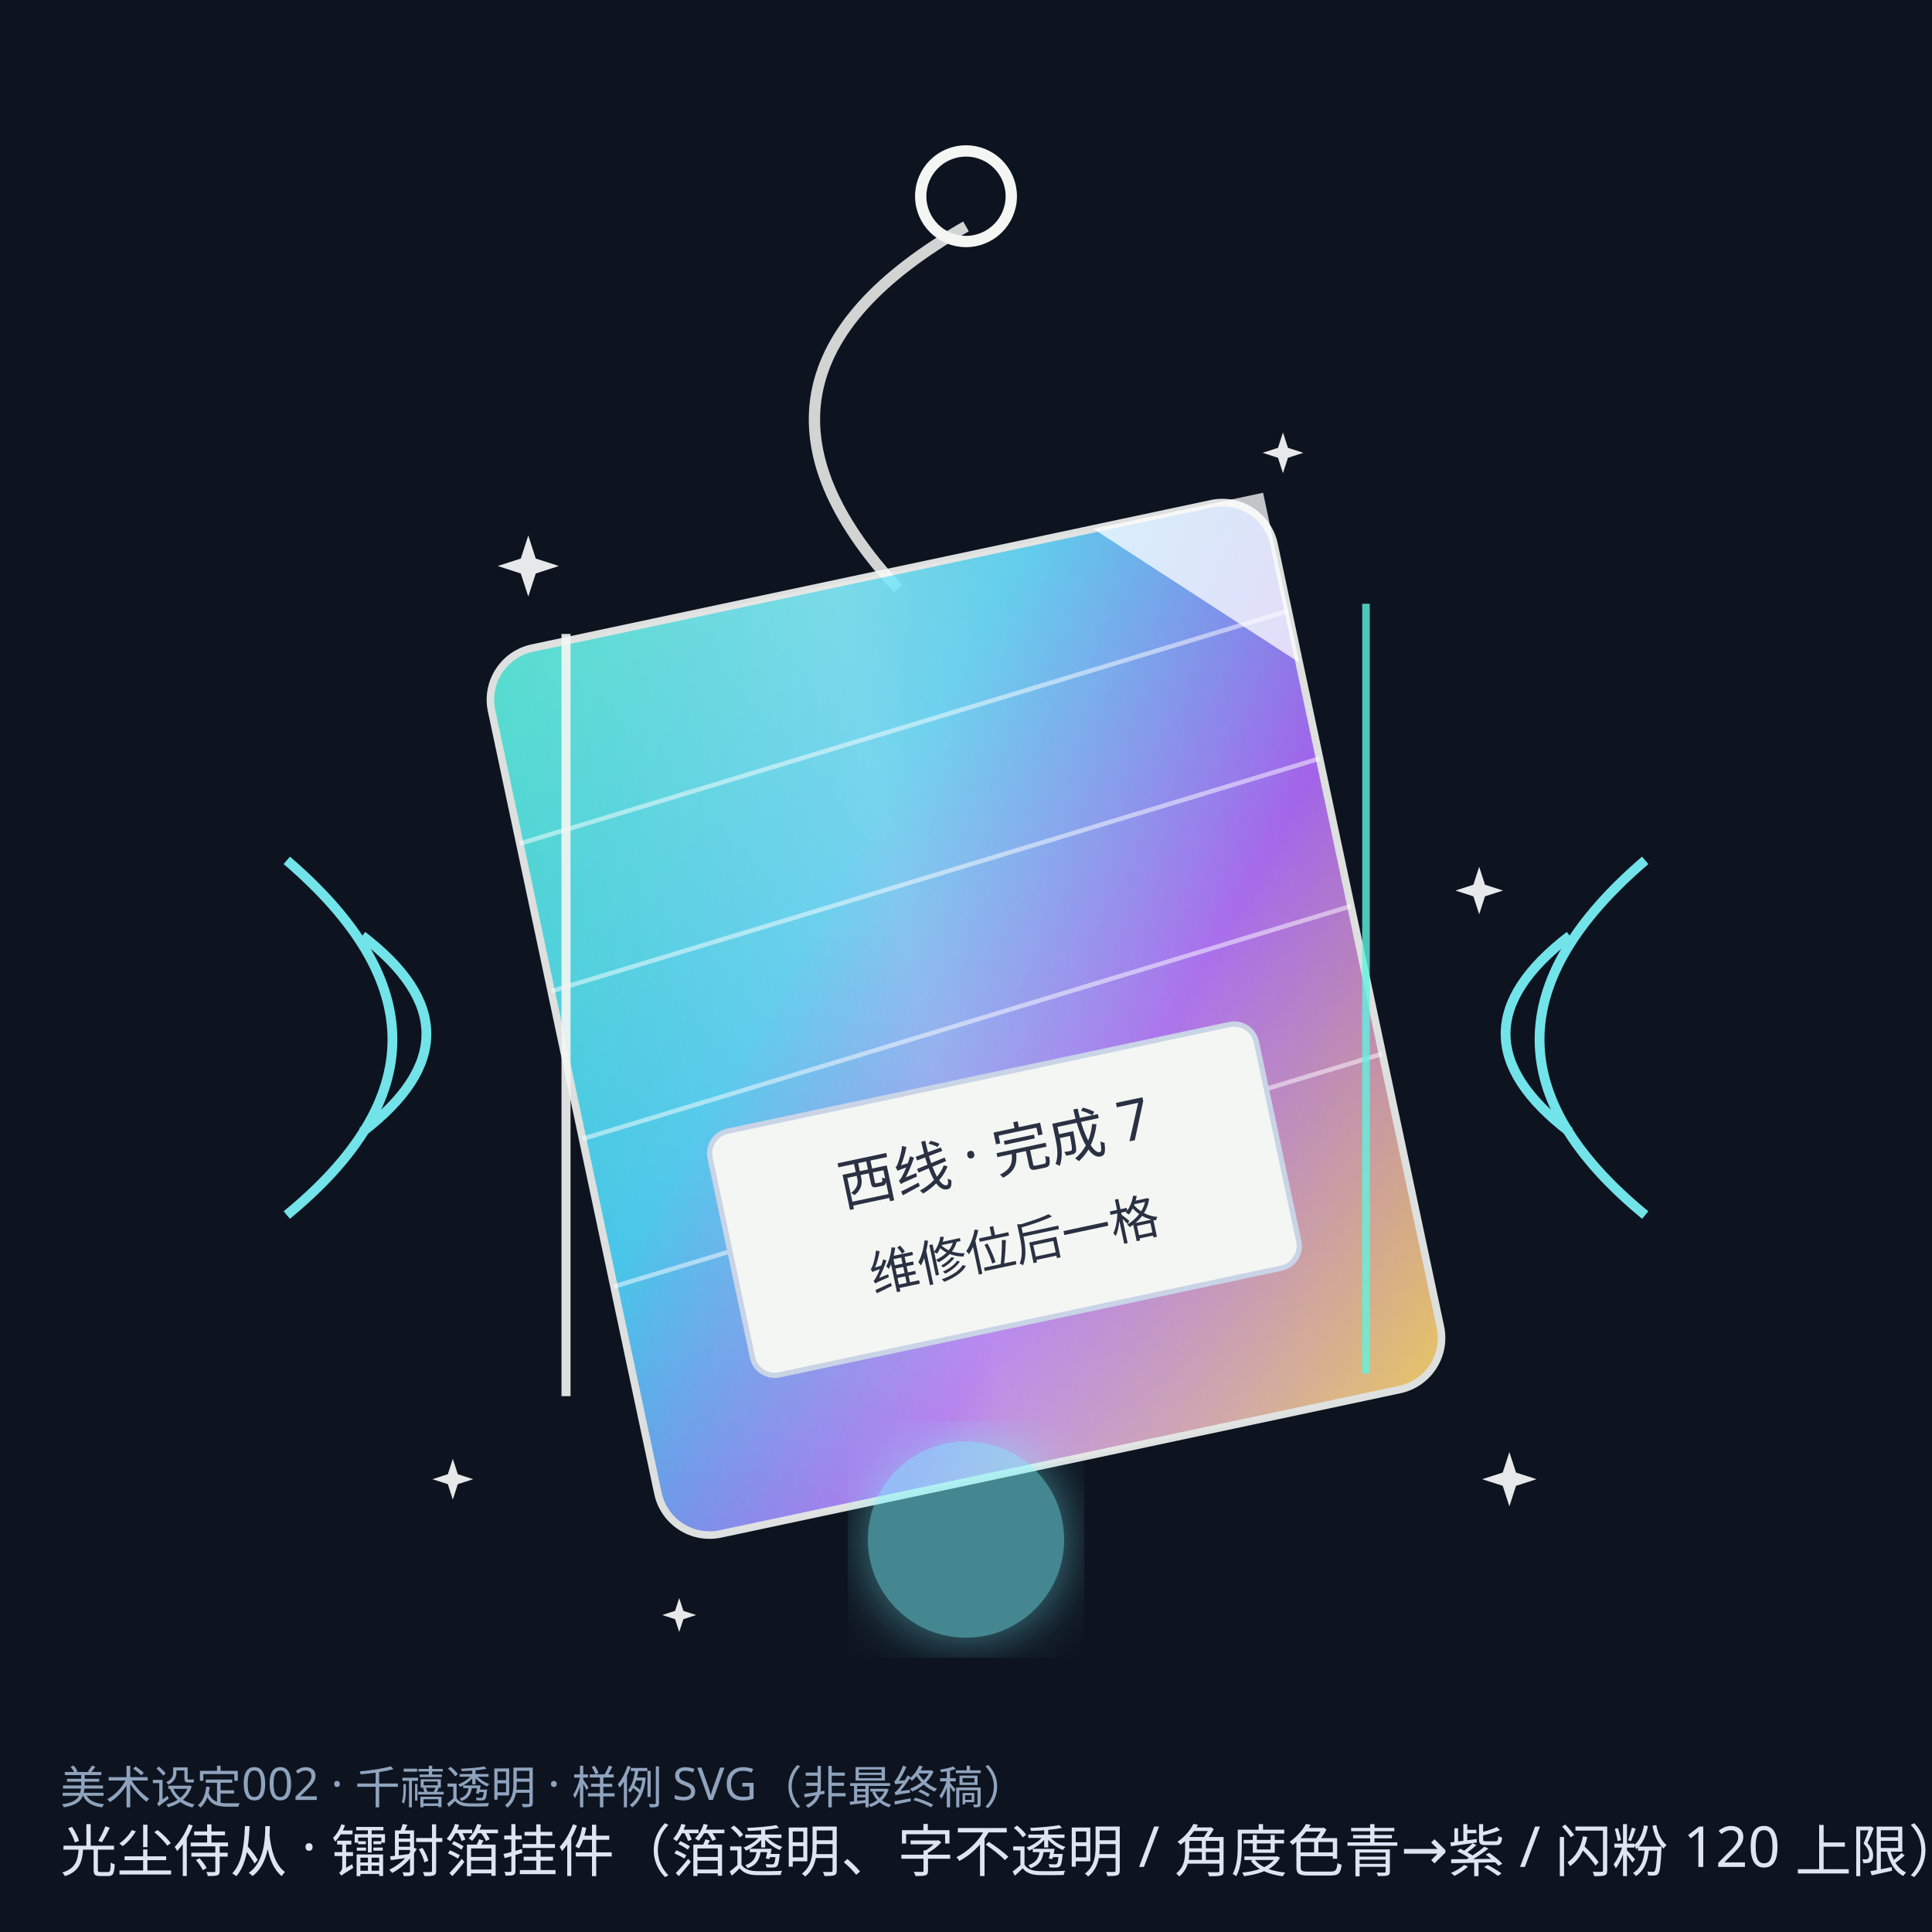
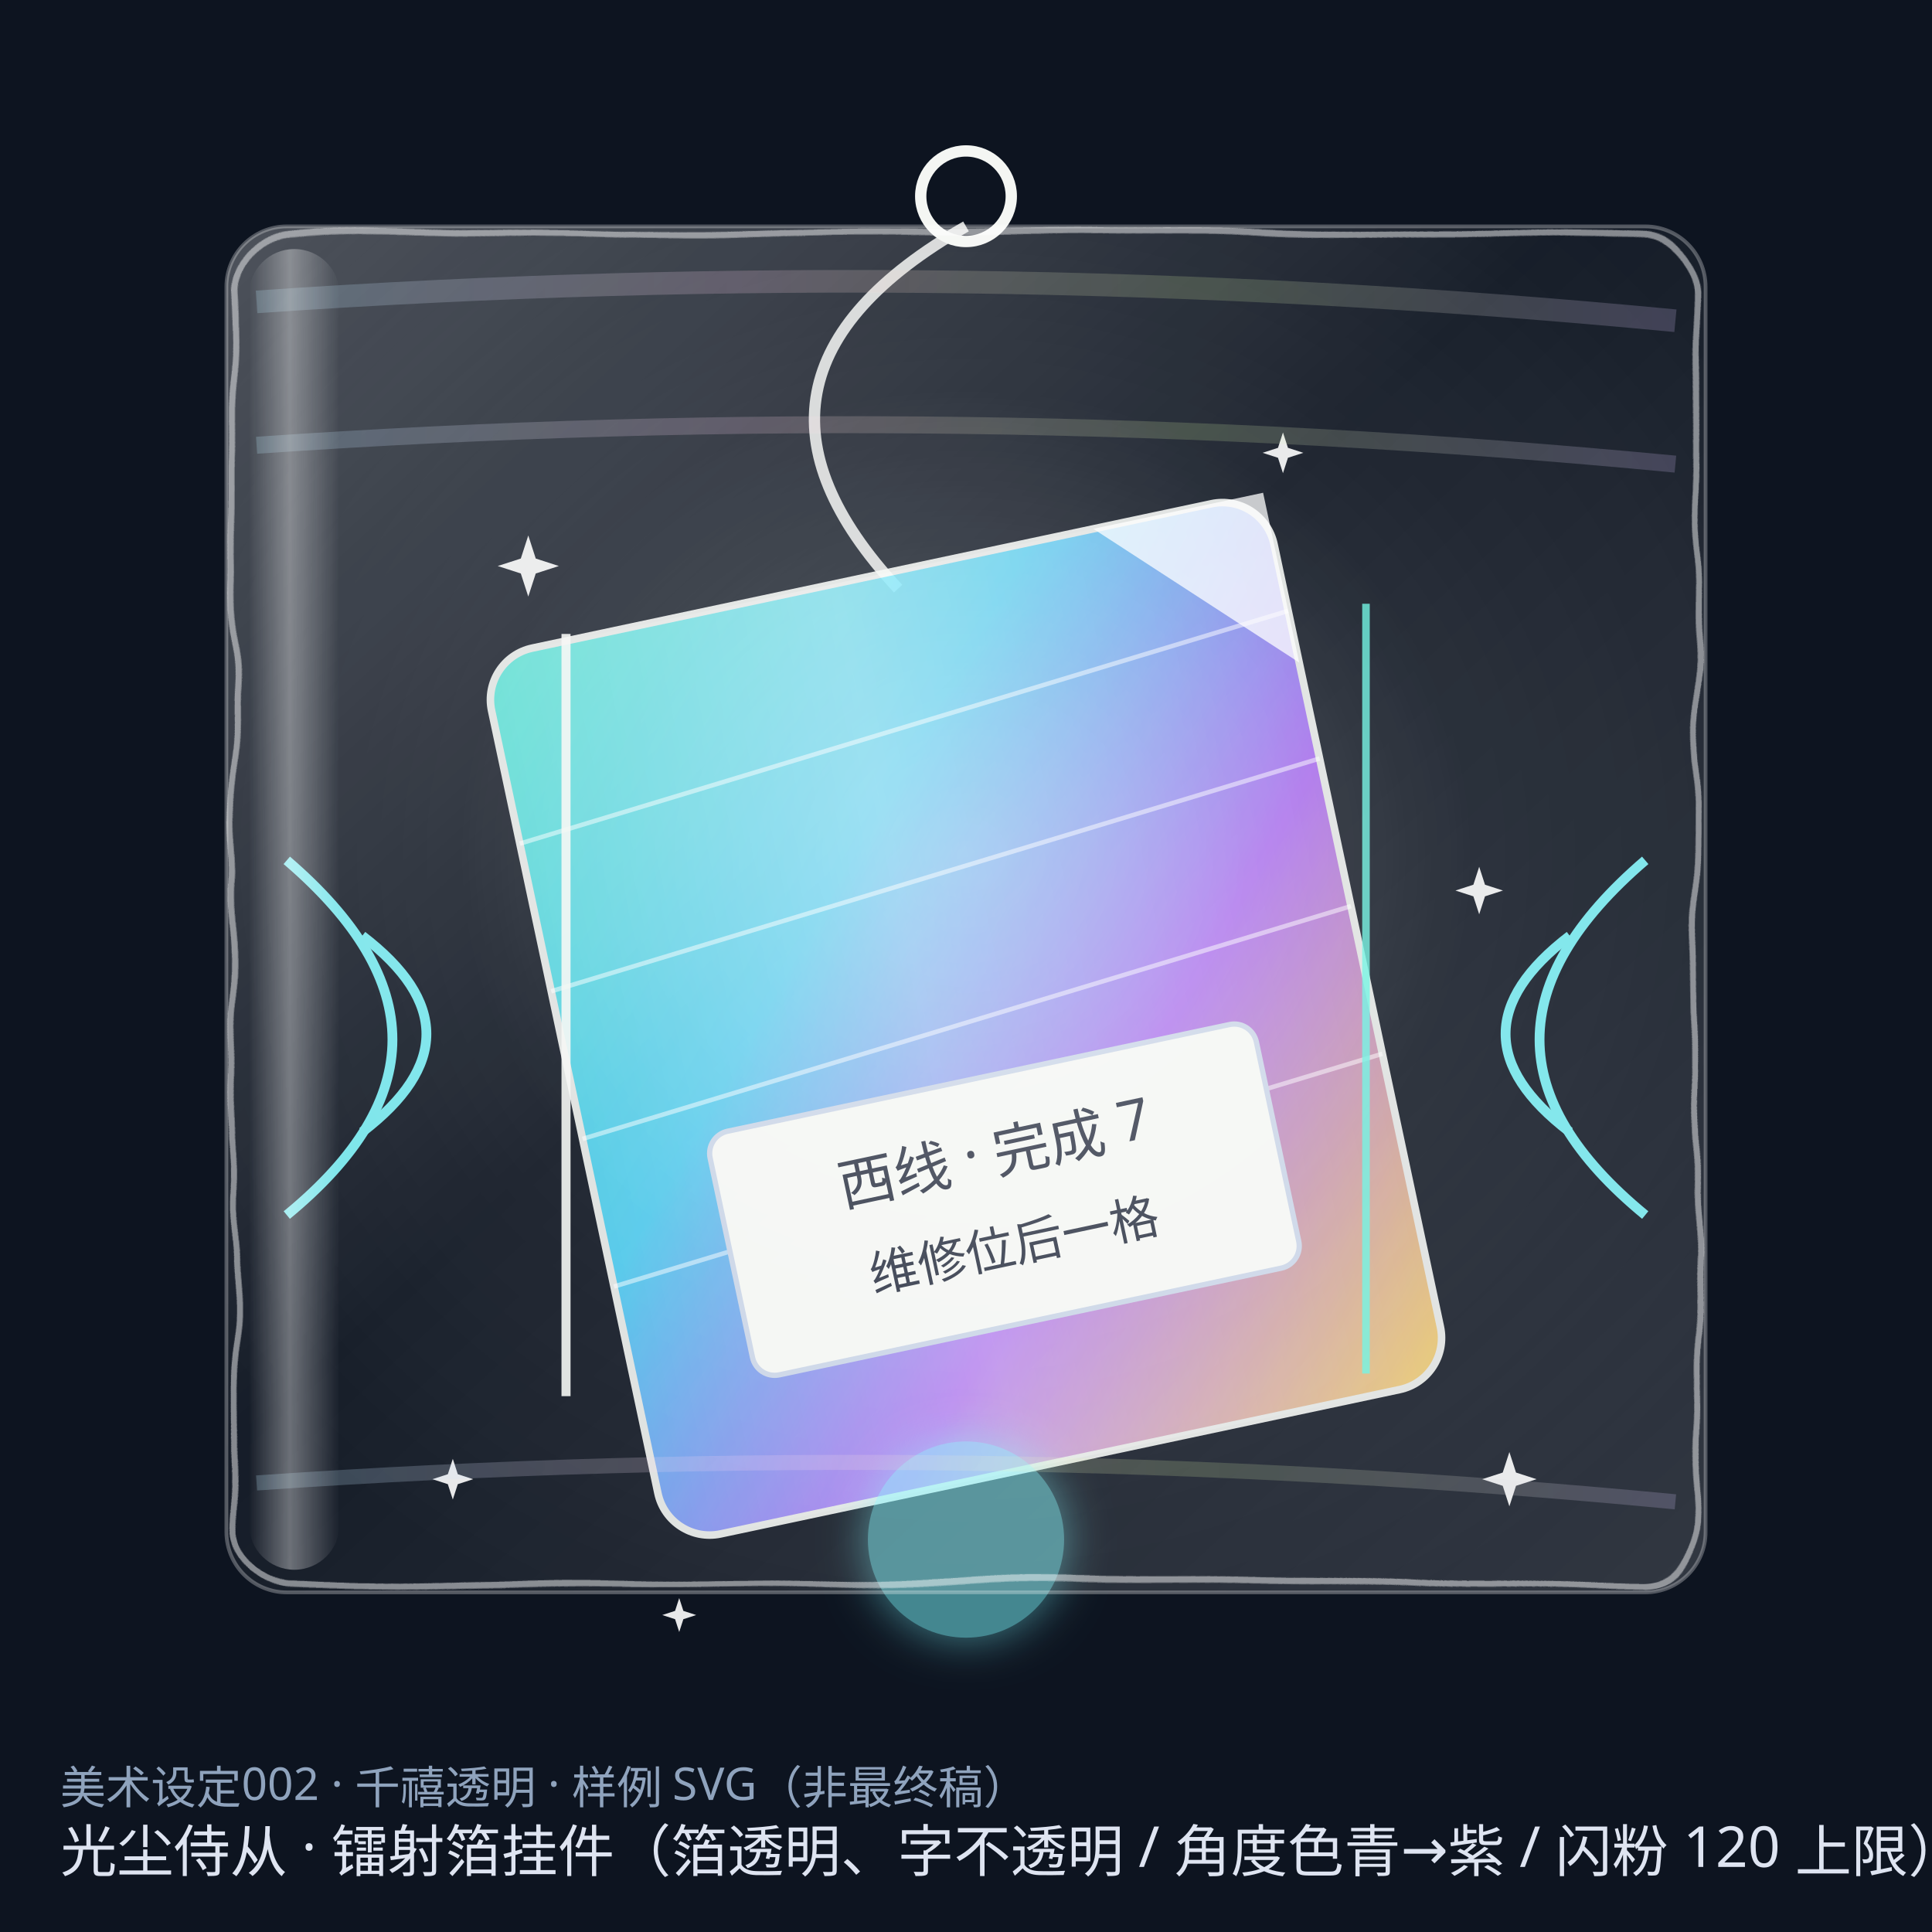
<svg xmlns="http://www.w3.org/2000/svg" viewBox="0 0 512 512" width="512" height="512" role="img" aria-label="光尘侍从 · 镭射箔挂件（箔透明、字不透明 / 角度色青→紫 / 闪粉 120 上限）">
+   <defs>
+     <linearGradient id="foil" x1="0" y1="0" x2="1" y2="1">
+       <stop offset="0" stop-color="#5FF3E0" />
+       <stop offset=".35" stop-color="#4FD8FF" />
+       <stop offset=".65" stop-color="#B26BFF" />
+       <stop offset="1" stop-color="#FFD86B" />
+     </linearGradient>
+     <linearGradient id="spec" x1="0" y1="0" x2="1" y2="0">
+       <stop offset="0" stop-color="#FFFFFF" stop-opacity="0" />
+       <stop offset=".45" stop-color="#FFFFFF" stop-opacity=".85" />
+       <stop offset="1" stop-color="#FFFFFF" stop-opacity="0" />
+     </linearGradient>
+     <linearGradient id="sheen" x1="0" y1="0" x2="1" y2="1">
+       <stop offset="0" stop-color="#FFFFFF" stop-opacity=".28" />
+       <stop offset=".45" stop-color="#FFFFFF" stop-opacity=".04" />
+       <stop offset="1" stop-color="#FFFFFF" stop-opacity=".16" />
+     </linearGradient>
+     <linearGradient id="iri" x1="0" y1="0" x2="1" y2="0">
+       <stop offset="0" stop-color="#B6E8FF" stop-opacity=".55" />
+       <stop offset=".33" stop-color="#FFD3EE" stop-opacity=".5" />
+       <stop offset=".66" stop-color="#DDF7A8" stop-opacity=".45" />
+       <stop offset="1" stop-color="#DCC9FF" stop-opacity=".5" />
+     </linearGradient>
+     <radialGradient id="inner" cx="50%" cy="46%" r="62%">
+       <stop offset="0" stop-color="#FFFFFF" stop-opacity=".38" />
+       <stop offset=".55" stop-color="#FFFFFF" stop-opacity=".07" />
+       <stop offset="1" stop-color="#FFFFFF" stop-opacity="0" />
+     </radialGradient>
+     <pattern id="dust" width="6" height="6" patternUnits="userSpaceOnUse">
+       <rect width="6" height="6" fill="none" />
+       <circle cx="1.5" cy="2" r=".6" fill="#FFFFFF" opacity=".16" />
+       <circle cx="4.5" cy="4.5" r=".5" fill="#FFFFFF" opacity=".1" />
+     </pattern>
+     <pattern id="scan" width="4" height="4" patternUnits="userSpaceOnUse">
+       <rect width="4" height="1" fill="#000000" opacity=".12" />
+     </pattern>
+     <filter id="bloom" x="-30%" y="-30%" width="160%" height="160%">
+       <feGaussianBlur stdDeviation="6" result="b" />
+       <feMerge>
+         <feMergeNode in="b" />
+         <feMergeNode in="SourceGraphic" />
+       </feMerge>
+     </filter>
+     <filter id="refract" x="-10%" y="-10%" width="120%" height="120%">
+       <feTurbulence type="fractalNoise" baseFrequency="0.012 0.03" numOctaves="2" seed="7" result="n" />
+       <feDisplacementMap in="SourceGraphic" in2="n" scale="6" xChannelSelector="R" yChannelSelector="G" />
+     </filter>
+   </defs>
  <defs>
    <linearGradient id="foil" x1="0" y1="0" x2="1" y2="1">
      <stop offset="0" stop-color="#5FF3E0" />
      <stop offset=".35" stop-color="#4FD8FF" />
      <stop offset=".65" stop-color="#B26BFF" />
      <stop offset="1" stop-color="#FFD86B" />
    </linearGradient>
    <linearGradient id="candy" x1="0" y1="0" x2="0" y2="1">
      <stop offset="0" stop-color="#FFF3C4" stop-opacity=".95" />
      <stop offset=".5" stop-color="#FFD23F" stop-opacity=".8" />
      <stop offset="1" stop-color="#FF9A3C" stop-opacity=".75" />
    </linearGradient>
    <linearGradient id="jelly" x1="0" y1="0" x2="1" y2="1">
      <stop offset="0" stop-color="#BCE8C4" stop-opacity=".85" />
      <stop offset=".4" stop-color="#7FD08A" stop-opacity=".7" />
      <stop offset=".75" stop-color="#5BF0C0" stop-opacity=".6" />
      <stop offset="1" stop-color="#6BE8FF" stop-opacity=".55" />
    </linearGradient>
    <linearGradient id="crystal" x1="0" y1="0" x2="0" y2="1">
      <stop offset="0" stop-color="#FFFFFF" stop-opacity=".95" />
      <stop offset=".5" stop-color="#EAF1FA" stop-opacity=".7" />
      <stop offset="1" stop-color="#5FE3D6" stop-opacity=".55" />
    </linearGradient>
    <linearGradient id="acrylic" x1="0" y1="0" x2="1" y2="1">
      <stop offset="0" stop-color="#F2F7FA" stop-opacity=".55" />
      <stop offset=".45" stop-color="#AFD3E8" stop-opacity=".3" />
      <stop offset="1" stop-color="#3E5A73" stop-opacity=".45" />
    </linearGradient>
    <radialGradient id="coreA" cx="50%" cy="50%" r="60%">
      <stop offset="0" stop-color="#9FE0FF" stop-opacity=".95" />
      <stop offset="1" stop-color="#4FA8D8" stop-opacity="0" />
    </radialGradient>
    <radialGradient id="coreT" cx="50%" cy="50%" r="60%">
      <stop offset="0" stop-color="#D6FF6B" stop-opacity=".9" />
      <stop offset="1" stop-color="#5BF0C0" stop-opacity="0" />
    </radialGradient>
    <radialGradient id="coreF" cx="50%" cy="50%" r="60%">
      <stop offset="0" stop-color="#FFFFFF" stop-opacity=".95" />
      <stop offset="1" stop-color="#5FE3D6" stop-opacity="0" />
    </radialGradient>
    <linearGradient id="spec" x1="0" y1="0" x2="1" y2="0">
      <stop offset="0" stop-color="#FFFFFF" stop-opacity="0" />
      <stop offset=".45" stop-color="#FFFFFF" stop-opacity=".85" />
      <stop offset="1" stop-color="#FFFFFF" stop-opacity="0" />
    </linearGradient>
    <filter id="bloom">
      <feGaussianBlur stdDeviation="7" result="b" />
      <feMerge>
        <feMergeNode in="b" />
        <feMergeNode in="SourceGraphic" />
      </feMerge>
    </filter>
    <g id="spark">
      <path d="M0 -9 L2.2 -2.2 L9 0 L2.2 2.2 L0 9 L-2.2 2.2 L-9 0 L-2.2 -2.2 Z" fill="#FFFFFF" opacity=".9" />
    </g>
  </defs>
  <rect width="512" height="512" fill="#0b1120" />
  <g>
    <rect width="512" height="512" fill="#0d1420" />
    <path d="M256 60 q-70 40 -18 96" fill="none" stroke="#F4F6F3" stroke-width="3" opacity=".85" />
    <circle cx="256" cy="52" r="12" fill="none" stroke="#F4F6F3" stroke-width="3" />
    <g transform="rotate(-12 256 270)">
      <rect x="150" y="150" width="212" height="240" rx="14" fill="url(#foil)" opacity=".9" stroke="#F4F6F3" stroke-width="2" />
      <rect x="150" y="150" width="212" height="240" rx="14" fill="url(#spec)" opacity=".3" />
      <g stroke="#FFFFFF" stroke-width="1.2" opacity=".5">
        <line x1="150" y1="200" x2="362" y2="182" />
        <line x1="150" y1="240" x2="362" y2="222" />
        <line x1="150" y1="280" x2="362" y2="262" />
        <line x1="150" y1="320" x2="362" y2="302" />
      </g>
      <rect x="182" y="286" width="148" height="66" rx="6" fill="#F4F6F3" stroke="#C9D4E6" stroke-width="1.4" />
      <text x="256" y="312" text-anchor="middle" font-family="PingFang SC, sans-serif" font-size="15" fill="#2A3142">西线 · 完成 7</text>
      <text x="256" y="336" text-anchor="middle" font-family="PingFang SC, sans-serif" font-size="13" fill="#2A3142">维修位后一格</text>
      <path d="M362 150 L362 196 L316 150 Z" fill="#FFFFFF" opacity=".75" />
    </g>
    <g stroke="#7CF9FF" stroke-width="2.6" opacity=".9" fill="none">
      <path d="M96 300 q34 -26 0 -52" />
      <path d="M76 322 q56 -46 0 -94" />
      <path d="M416 300 q-34 -26 0 -52" />
      <path d="M436 322 q-56 -46 0 -94" />
    </g>
    <circle cx="256" cy="408" r="26" fill="#7CF9FF" opacity=".5" filter="url(#bloom)" />
    <path d="M150 168 V370" stroke="#F4F6F3" stroke-width="2.4" opacity=".9" />
    <path d="M362 160 V364" stroke="#5FF3E0" stroke-width="2" opacity=".8" />
    <use href="#spark" transform="translate(140,150) scale(.9)" />
    <use href="#spark" transform="translate(392,236) scale(.7)" />
    <use href="#spark" transform="translate(120,392) scale(.6)" />
    <use href="#spark" transform="translate(400,392) scale(.8)" />
    <use href="#spark" transform="translate(180,428) scale(.5)" />
    <use href="#spark" transform="translate(340,120) scale(.6)" />
  </g>
  <text x="16" y="496" font-family="PingFang SC, Noto Sans SC, sans-serif" font-size="15" fill="#e8eefb" opacity=".95">光尘侍从 · 镭射箔挂件（箔透明、字不透明 / 角度色青→紫 / 闪粉 120 上限）</text>
+   <g opacity=".95">
+     <rect x="60" y="60" width="392" height="362" rx="16" fill="url(#sheen)" />
+     <g opacity=".42">
+       <path d="M68 80 Q 256 67 444 85" fill="none" stroke="url(#iri)" stroke-width="6" />
+       <path d="M68 118 Q 256 105 444 123" fill="none" stroke="url(#iri)" stroke-width="4.5" />
+       <path d="M68 393 Q 256 380 444 398" fill="none" stroke="url(#iri)" stroke-width="4" />
+     </g>
+     <rect x="60" y="60" width="392" height="362" rx="16" fill="url(#inner)" opacity=".8" />
+     <g opacity=".5" filter="url(#refract)">
+       <rect x="62" y="62" width="388" height="358" rx="15" fill="none" stroke="#FFFFFF" stroke-width="1.6" />
+     </g>
+     <rect x="66" y="66" width="24" height="350" rx="12" fill="url(#spec)" opacity=".45" />
+     <rect x="60" y="60" width="392" height="362" rx="16" fill="none" stroke="#FFFFFF" stroke-width="1" opacity=".3" />
+   </g>
  <text x="16" y="478" font-family="PingFang SC, Noto Sans SC, sans-serif" font-size="12" fill="#8fa3bd">美术设定002 · 千禧透明 · 样例 SVG（非最终稿）</text>
</svg>
